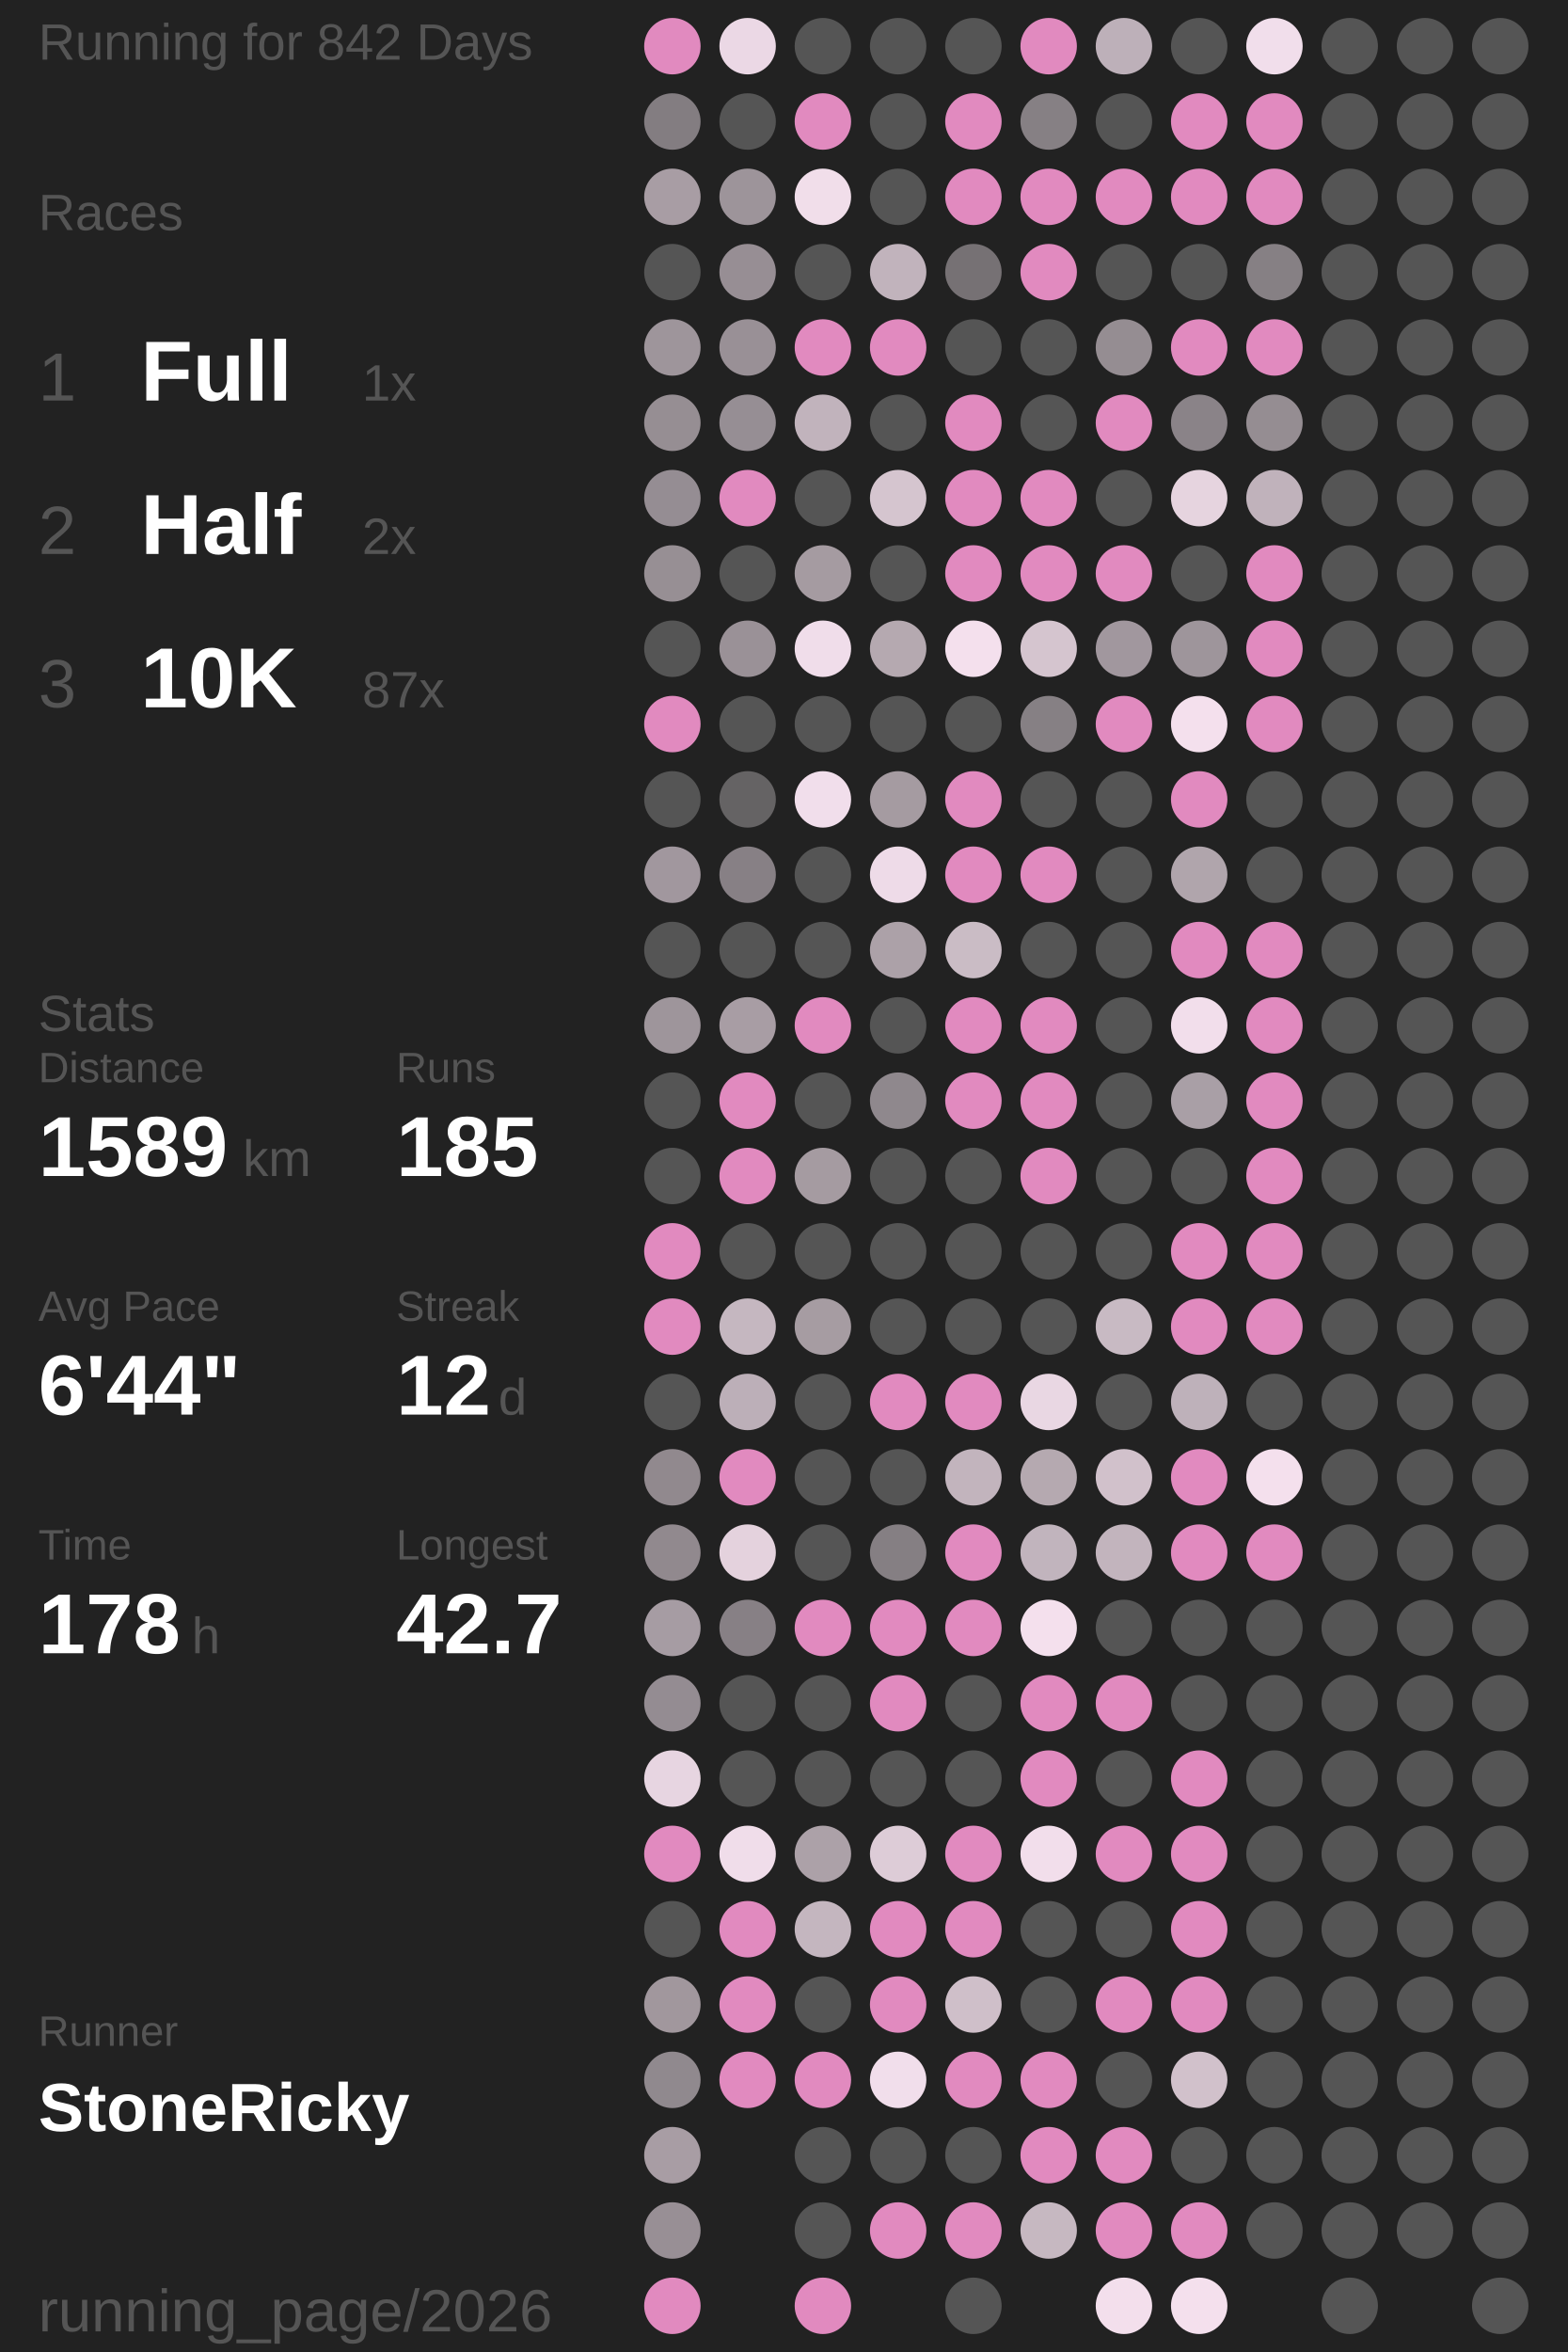
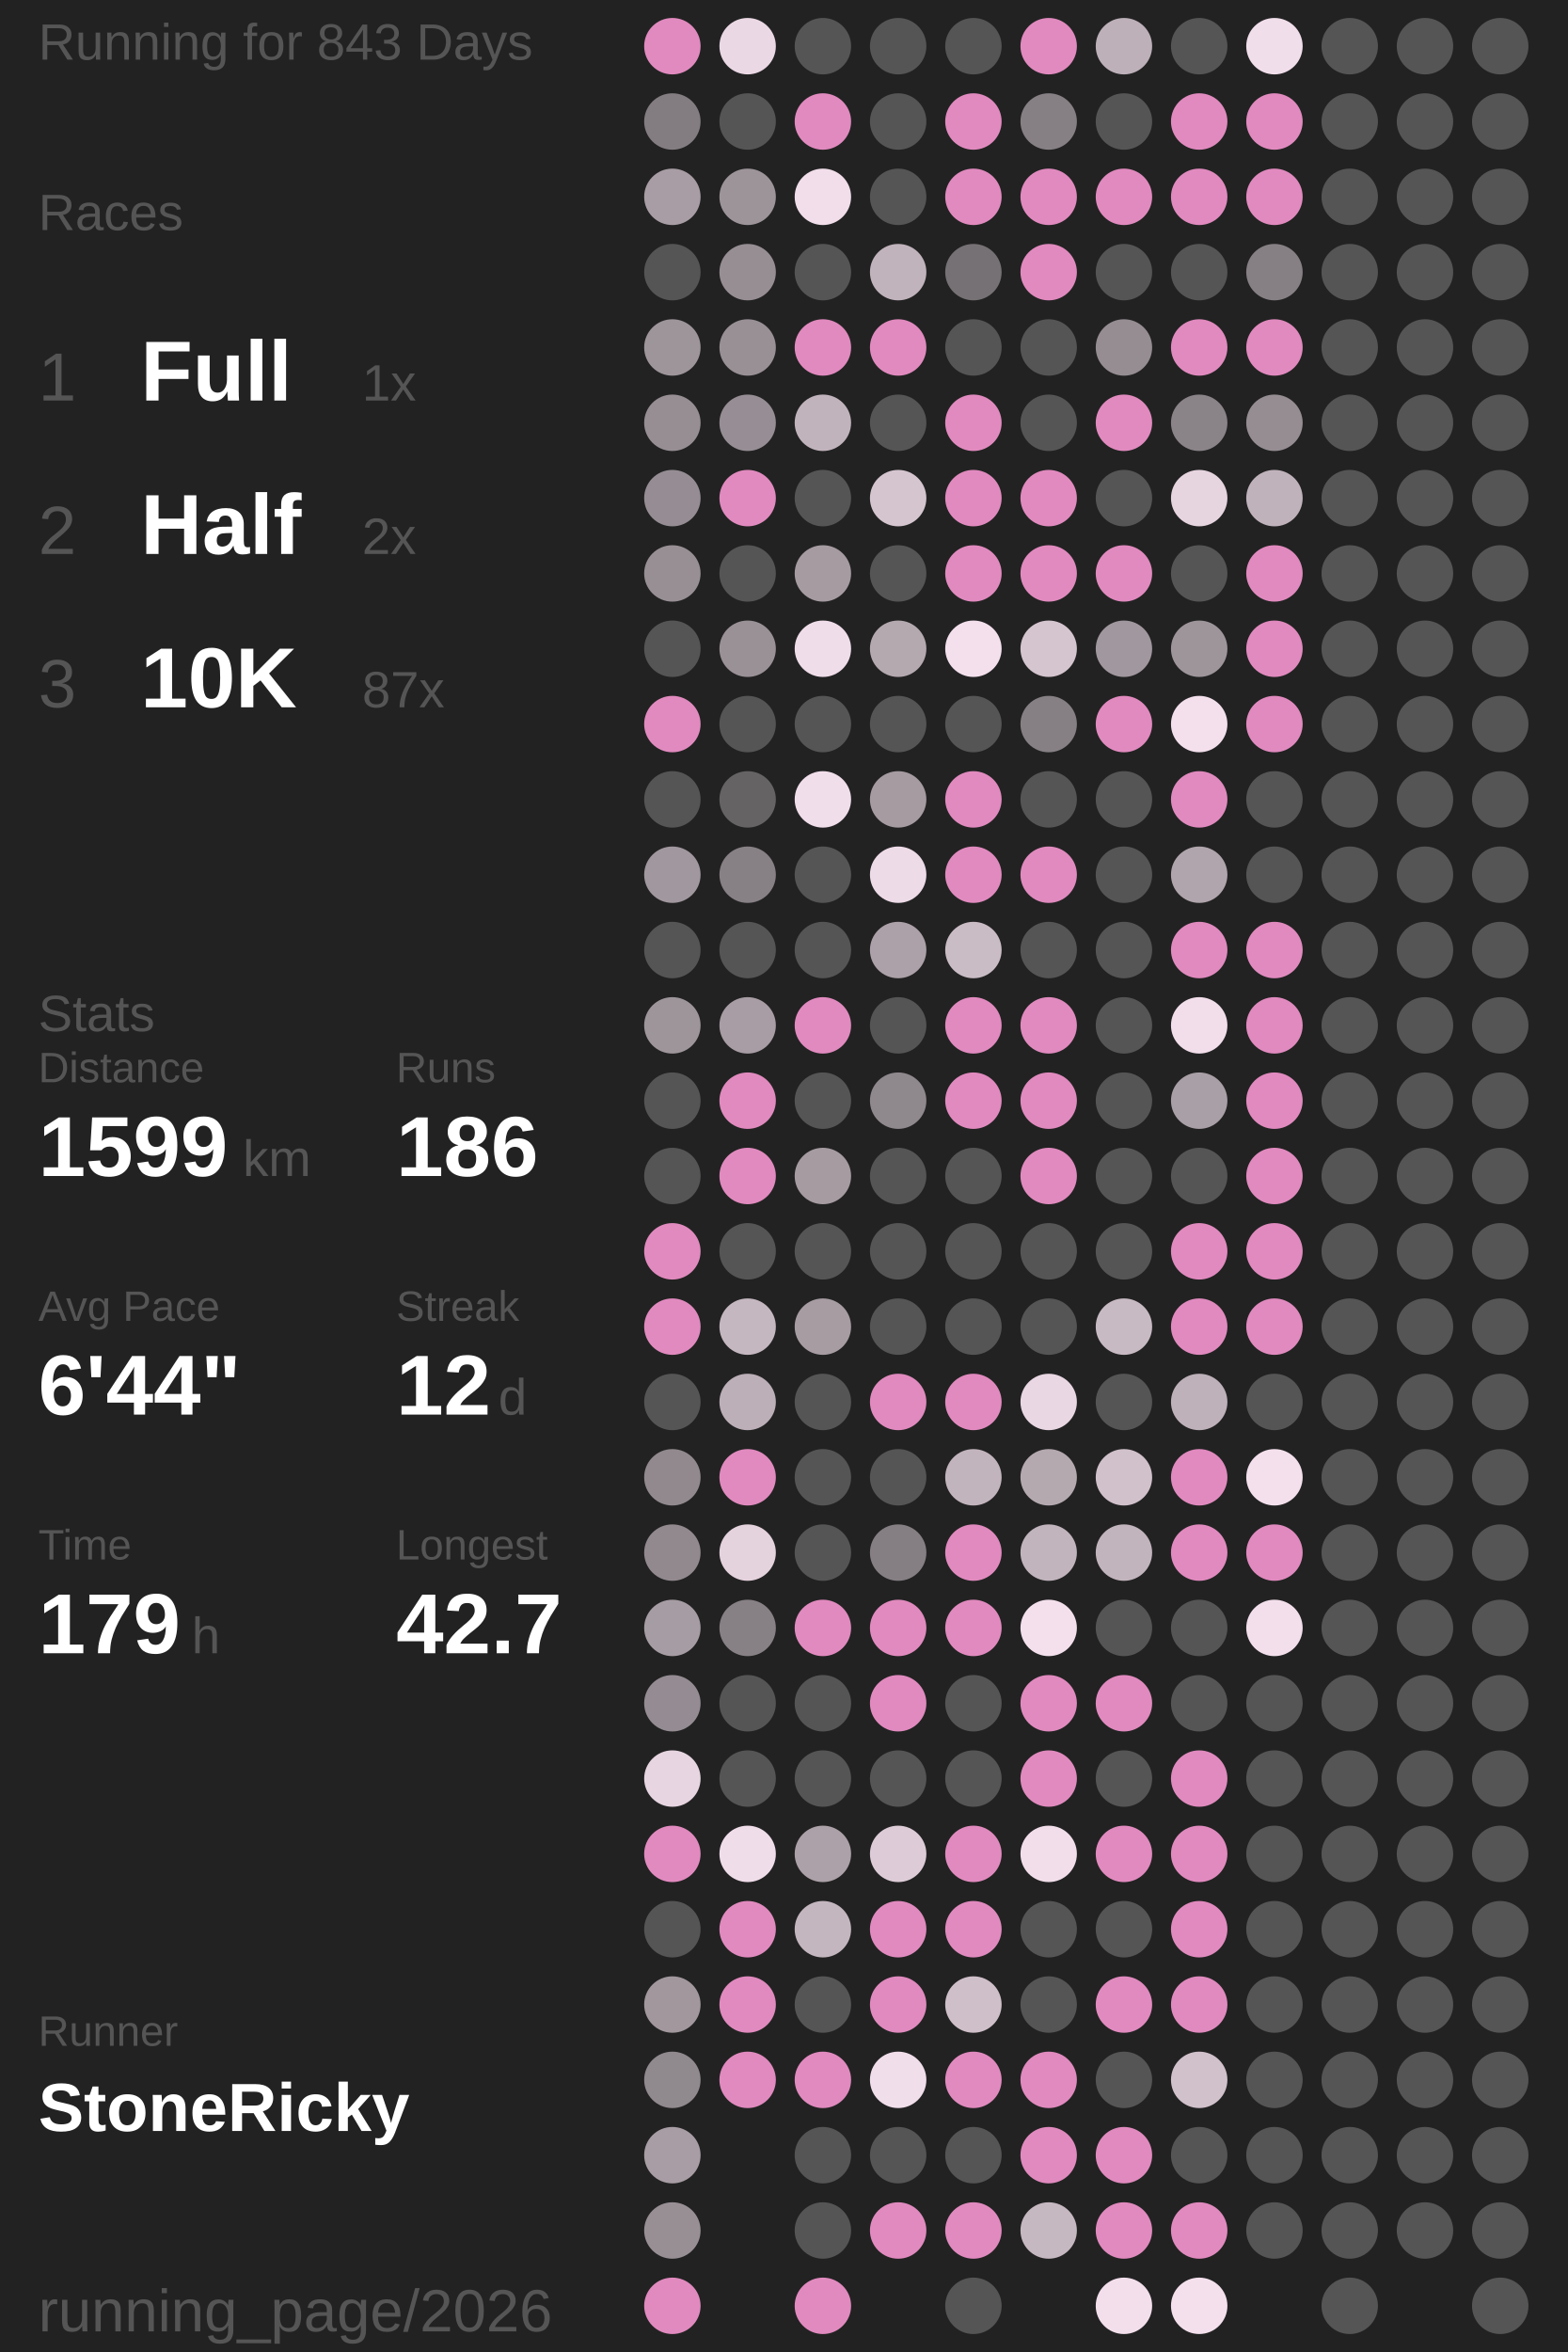
<svg xmlns="http://www.w3.org/2000/svg" baseProfile="full" height="300mm" version="1.1" viewBox="11,12,175,276" width="200mm">
  <defs />
  <rect fill="#222222" height="300" width="200" x="0" y="0" />
-   <text fill="#555555" style="font-size:6px; font-family:Arial;" x="11" y="19">Running for 842 Days</text>
+   <text fill="#555555" style="font-size:6px; font-family:Arial;" x="11" y="19">Running for 843 Days</text>
  <text fill="#555555" style="font-size:6px; font-family:Arial;" x="11" y="39">Races</text>
  <text fill="#555555" style="font-size:8px; font-family:Arial;" x="11" y="59">1</text>
  <text fill="#FFFFFF" style="font-size:10px; font-family:Arial; font-weight:bold;" x="23" y="59">Full</text>
  <text fill="#555555" style="font-size:6px; font-family:Arial;" x="49" y="59">1x</text>
  <text fill="#555555" style="font-size:8px; font-family:Arial;" x="11" y="77">2</text>
  <text fill="#FFFFFF" style="font-size:10px; font-family:Arial; font-weight:bold;" x="23" y="77">Half</text>
  <text fill="#555555" style="font-size:6px; font-family:Arial;" x="49" y="77">2x</text>
  <text fill="#555555" style="font-size:8px; font-family:Arial;" x="11" y="95">3</text>
  <text fill="#FFFFFF" style="font-size:10px; font-family:Arial; font-weight:bold;" x="23" y="95">10K</text>
  <text fill="#555555" style="font-size:6px; font-family:Arial;" x="49" y="95">87x</text>
  <text fill="#555555" style="font-size:6px; font-family:Arial;" x="11" y="133">Stats</text>
  <text fill="#555555" style="font-size:5px; font-family:Arial;" x="11" y="139">Distance</text>
-   <text fill="#FFFFFF" style="font-size:10px; font-family:Arial; font-weight:bold;" x="11" y="150">1589</text>
+   <text fill="#FFFFFF" style="font-size:10px; font-family:Arial; font-weight:bold;" x="11" y="150">1599</text>
  <text fill="#555555" style="font-size:6px; font-family:Arial;" x="35" y="150">km</text>
  <text fill="#555555" style="font-size:5px; font-family:Arial;" x="53" y="139">Runs</text>
-   <text fill="#FFFFFF" style="font-size:10px; font-family:Arial; font-weight:bold;" x="53" y="150">185</text>
+   <text fill="#FFFFFF" style="font-size:10px; font-family:Arial; font-weight:bold;" x="53" y="150">186</text>
  <text fill="#555555" style="font-size:5px; font-family:Arial;" x="11" y="167">Avg Pace</text>
  <text fill="#FFFFFF" style="font-size:10px; font-family:Arial; font-weight:bold;" x="11" y="178">6'44"</text>
  <text fill="#555555" style="font-size:5px; font-family:Arial;" x="53" y="167">Streak</text>
  <text fill="#FFFFFF" style="font-size:10px; font-family:Arial; font-weight:bold;" x="53" y="178">12</text>
  <text fill="#555555" style="font-size:6px; font-family:Arial;" x="65" y="178">d</text>
  <text fill="#555555" style="font-size:5px; font-family:Arial;" x="11" y="195">Time</text>
-   <text fill="#FFFFFF" style="font-size:10px; font-family:Arial; font-weight:bold;" x="11" y="206">178</text>
+   <text fill="#FFFFFF" style="font-size:10px; font-family:Arial; font-weight:bold;" x="11" y="206">179</text>
  <text fill="#555555" style="font-size:6px; font-family:Arial;" x="29" y="206">h</text>
  <text fill="#555555" style="font-size:5px; font-family:Arial;" x="53" y="195">Longest</text>
  <text fill="#FFFFFF" style="font-size:10px; font-family:Arial; font-weight:bold;" x="53" y="206">42.7</text>
  <text fill="#555555" style="font-size:5px; font-family:Arial;" x="11" y="252.065">Runner</text>
  <text fill="#FFFFFF" style="font-size:8px; font-family:Arial; font-weight:bold;" x="11" y="262.065">StoneRicky</text>
  <text fill="#555555" style="font-size:7px; font-family:Arial;" x="11" y="285.581">running_page/2026</text>
  <circle cx="85.417" cy="17.419" fill="#E18ABF" r="3.312" />
  <circle cx="85.417" cy="26.258" fill="#837d81" r="3.312" />
  <circle cx="85.417" cy="35.097" fill="#a89da4" r="3.312" />
  <circle cx="85.417" cy="43.935" fill="#555555" r="3.312" />
  <circle cx="85.417" cy="52.774" fill="#9e959b" r="3.312" />
  <circle cx="85.417" cy="61.613" fill="#968e93" r="3.312" />
  <circle cx="85.417" cy="70.452" fill="#958d93" r="3.312" />
  <circle cx="85.417" cy="79.29" fill="#978f94" r="3.312" />
  <circle cx="85.417" cy="88.129" fill="#555555" r="3.312" />
  <circle cx="85.417" cy="96.968" fill="#E18ABF" r="3.312" />
  <circle cx="85.417" cy="105.806" fill="#555555" r="3.312" />
  <circle cx="85.417" cy="114.645" fill="#a1979e" r="3.312" />
  <circle cx="85.417" cy="123.484" fill="#555555" r="3.312" />
  <circle cx="85.417" cy="132.323" fill="#9e959b" r="3.312" />
  <circle cx="85.417" cy="141.161" fill="#555555" r="3.312" />
  <circle cx="85.417" cy="150" fill="#555555" r="3.312" />
  <circle cx="85.417" cy="158.839" fill="#E18ABF" r="3.312" />
  <circle cx="85.417" cy="167.677" fill="#E18ABF" r="3.312" />
  <circle cx="85.417" cy="176.516" fill="#555555" r="3.312" />
  <circle cx="85.417" cy="185.355" fill="#91898e" r="3.312" />
  <circle cx="85.417" cy="194.194" fill="#91898e" r="3.312" />
  <circle cx="85.417" cy="203.032" fill="#a69ca3" r="3.312" />
  <circle cx="85.417" cy="211.871" fill="#948c92" r="3.312" />
  <circle cx="85.417" cy="220.71" fill="#e7d5e1" r="3.312" />
  <circle cx="85.417" cy="229.548" fill="#E18ABF" r="3.312" />
  <circle cx="85.417" cy="238.387" fill="#555555" r="3.312" />
  <circle cx="85.417" cy="247.226" fill="#a1979d" r="3.312" />
  <circle cx="85.417" cy="256.065" fill="#90898e" r="3.312" />
  <circle cx="85.417" cy="264.903" fill="#a89da4" r="3.312" />
  <circle cx="85.417" cy="273.742" fill="#988f95" r="3.312" />
  <circle cx="85.417" cy="282.581" fill="#E18ABF" r="3.312" />
  <circle cx="94.25" cy="17.419" fill="#ebd8e5" r="3.312" />
  <circle cx="94.25" cy="26.258" fill="#555555" r="3.312" />
  <circle cx="94.25" cy="35.097" fill="#9d949a" r="3.312" />
  <circle cx="94.25" cy="43.935" fill="#978e94" r="3.312" />
  <circle cx="94.25" cy="52.774" fill="#999096" r="3.312" />
  <circle cx="94.25" cy="61.613" fill="#968e94" r="3.312" />
  <circle cx="94.25" cy="70.452" fill="#E18ABF" r="3.312" />
  <circle cx="94.25" cy="79.29" fill="#555555" r="3.312" />
  <circle cx="94.25" cy="88.129" fill="#9a9197" r="3.312" />
  <circle cx="94.25" cy="96.968" fill="#555555" r="3.312" />
  <circle cx="94.25" cy="105.806" fill="#656364" r="3.312" />
  <circle cx="94.25" cy="114.645" fill="#878085" r="3.312" />
  <circle cx="94.25" cy="123.484" fill="#555555" r="3.312" />
  <circle cx="94.25" cy="132.323" fill="#a89da4" r="3.312" />
  <circle cx="94.25" cy="141.161" fill="#E18ABF" r="3.312" />
  <circle cx="94.25" cy="150" fill="#E18ABF" r="3.312" />
  <circle cx="94.25" cy="158.839" fill="#555555" r="3.312" />
  <circle cx="94.25" cy="167.677" fill="#c5b7c0" r="3.312" />
  <circle cx="94.25" cy="176.516" fill="#bcafb8" r="3.312" />
  <circle cx="94.25" cy="185.355" fill="#E18ABF" r="3.312" />
  <circle cx="94.25" cy="194.194" fill="#e4d2dd" r="3.312" />
  <circle cx="94.25" cy="203.032" fill="#878085" r="3.312" />
  <circle cx="94.25" cy="211.871" fill="#555555" r="3.312" />
  <circle cx="94.25" cy="220.71" fill="#555555" r="3.312" />
  <circle cx="94.25" cy="229.548" fill="#f0ddea" r="3.312" />
  <circle cx="94.25" cy="238.387" fill="#E18ABF" r="3.312" />
  <circle cx="94.25" cy="247.226" fill="#E18ABF" r="3.312" />
  <circle cx="94.25" cy="256.065" fill="#E18ABF" r="3.312" />
  <circle cx="103.083" cy="17.419" fill="#555555" r="3.312" />
  <circle cx="103.083" cy="26.258" fill="#E18ABF" r="3.312" />
  <circle cx="103.083" cy="35.097" fill="#f1deea" r="3.312" />
  <circle cx="103.083" cy="43.935" fill="#555555" r="3.312" />
  <circle cx="103.083" cy="52.774" fill="#E18ABF" r="3.312" />
  <circle cx="103.083" cy="61.613" fill="#c1b3bc" r="3.312" />
  <circle cx="103.083" cy="70.452" fill="#555555" r="3.312" />
  <circle cx="103.083" cy="79.29" fill="#a59ba1" r="3.312" />
  <circle cx="103.083" cy="88.129" fill="#f0ddea" r="3.312" />
  <circle cx="103.083" cy="96.968" fill="#555555" r="3.312" />
  <circle cx="103.083" cy="105.806" fill="#f1deeb" r="3.312" />
  <circle cx="103.083" cy="114.645" fill="#555555" r="3.312" />
  <circle cx="103.083" cy="123.484" fill="#555555" r="3.312" />
  <circle cx="103.083" cy="132.323" fill="#E18ABF" r="3.312" />
  <circle cx="103.083" cy="141.161" fill="#555555" r="3.312" />
  <circle cx="103.083" cy="150" fill="#a59ba1" r="3.312" />
  <circle cx="103.083" cy="158.839" fill="#555555" r="3.312" />
  <circle cx="103.083" cy="167.677" fill="#a69ca2" r="3.312" />
  <circle cx="103.083" cy="176.516" fill="#555555" r="3.312" />
  <circle cx="103.083" cy="185.355" fill="#555555" r="3.312" />
  <circle cx="103.083" cy="194.194" fill="#555555" r="3.312" />
  <circle cx="103.083" cy="203.032" fill="#E18ABF" r="3.312" />
  <circle cx="103.083" cy="211.871" fill="#555555" r="3.312" />
  <circle cx="103.083" cy="220.71" fill="#555555" r="3.312" />
  <circle cx="103.083" cy="229.548" fill="#aca1a8" r="3.312" />
  <circle cx="103.083" cy="238.387" fill="#c4b6bf" r="3.312" />
  <circle cx="103.083" cy="247.226" fill="#555555" r="3.312" />
  <circle cx="103.083" cy="256.065" fill="#E18ABF" r="3.312" />
  <circle cx="103.083" cy="264.903" fill="#555555" r="3.312" />
  <circle cx="103.083" cy="273.742" fill="#555555" r="3.312" />
  <circle cx="103.083" cy="282.581" fill="#E18ABF" r="3.312" />
  <circle cx="111.917" cy="17.419" fill="#555555" r="3.312" />
  <circle cx="111.917" cy="26.258" fill="#555555" r="3.312" />
  <circle cx="111.917" cy="35.097" fill="#555555" r="3.312" />
  <circle cx="111.917" cy="43.935" fill="#c1b3bc" r="3.312" />
  <circle cx="111.917" cy="52.774" fill="#E18ABF" r="3.312" />
  <circle cx="111.917" cy="61.613" fill="#555555" r="3.312" />
  <circle cx="111.917" cy="70.452" fill="#d5c5cf" r="3.312" />
  <circle cx="111.917" cy="79.29" fill="#555555" r="3.312" />
  <circle cx="111.917" cy="88.129" fill="#b5a9b0" r="3.312" />
  <circle cx="111.917" cy="96.968" fill="#555555" r="3.312" />
  <circle cx="111.917" cy="105.806" fill="#a59ba1" r="3.312" />
  <circle cx="111.917" cy="114.645" fill="#eedbe8" r="3.312" />
  <circle cx="111.917" cy="123.484" fill="#aca1a8" r="3.312" />
  <circle cx="111.917" cy="132.323" fill="#555555" r="3.312" />
  <circle cx="111.917" cy="141.161" fill="#8f888d" r="3.312" />
  <circle cx="111.917" cy="150" fill="#555555" r="3.312" />
  <circle cx="111.917" cy="158.839" fill="#555555" r="3.312" />
  <circle cx="111.917" cy="167.677" fill="#555555" r="3.312" />
  <circle cx="111.917" cy="176.516" fill="#E18ABF" r="3.312" />
  <circle cx="111.917" cy="185.355" fill="#555555" r="3.312" />
  <circle cx="111.917" cy="194.194" fill="#857f83" r="3.312" />
  <circle cx="111.917" cy="203.032" fill="#E18ABF" r="3.312" />
  <circle cx="111.917" cy="211.871" fill="#E18ABF" r="3.312" />
  <circle cx="111.917" cy="220.71" fill="#555555" r="3.312" />
  <circle cx="111.917" cy="229.548" fill="#ddccd7" r="3.312" />
  <circle cx="111.917" cy="238.387" fill="#E18ABF" r="3.312" />
  <circle cx="111.917" cy="247.226" fill="#E18ABF" r="3.312" />
  <circle cx="111.917" cy="256.065" fill="#f1deeb" r="3.312" />
  <circle cx="111.917" cy="264.903" fill="#555555" r="3.312" />
  <circle cx="111.917" cy="273.742" fill="#E18ABF" r="3.312" />
  <circle cx="120.75" cy="17.419" fill="#555555" r="3.312" />
  <circle cx="120.75" cy="26.258" fill="#E18ABF" r="3.312" />
  <circle cx="120.75" cy="35.097" fill="#E18ABF" r="3.312" />
  <circle cx="120.75" cy="43.935" fill="#767174" r="3.312" />
  <circle cx="120.75" cy="52.774" fill="#555555" r="3.312" />
  <circle cx="120.75" cy="61.613" fill="#E18ABF" r="3.312" />
  <circle cx="120.75" cy="70.452" fill="#E18ABF" r="3.312" />
  <circle cx="120.75" cy="79.29" fill="#E18ABF" r="3.312" />
  <circle cx="120.75" cy="88.129" fill="#f4e0ed" r="3.312" />
  <circle cx="120.75" cy="96.968" fill="#555555" r="3.312" />
  <circle cx="120.75" cy="105.806" fill="#E18ABF" r="3.312" />
  <circle cx="120.75" cy="114.645" fill="#E18ABF" r="3.312" />
  <circle cx="120.75" cy="123.484" fill="#cabcc5" r="3.312" />
  <circle cx="120.75" cy="132.323" fill="#E18ABF" r="3.312" />
  <circle cx="120.75" cy="141.161" fill="#E18ABF" r="3.312" />
  <circle cx="120.75" cy="150" fill="#555555" r="3.312" />
  <circle cx="120.75" cy="158.839" fill="#555555" r="3.312" />
  <circle cx="120.75" cy="167.677" fill="#555555" r="3.312" />
  <circle cx="120.75" cy="176.516" fill="#E18ABF" r="3.312" />
  <circle cx="120.75" cy="185.355" fill="#c2b4bd" r="3.312" />
  <circle cx="120.75" cy="194.194" fill="#E18ABF" r="3.312" />
  <circle cx="120.75" cy="203.032" fill="#E18ABF" r="3.312" />
  <circle cx="120.75" cy="211.871" fill="#555555" r="3.312" />
  <circle cx="120.75" cy="220.71" fill="#555555" r="3.312" />
  <circle cx="120.75" cy="229.548" fill="#E18ABF" r="3.312" />
  <circle cx="120.75" cy="238.387" fill="#E18ABF" r="3.312" />
  <circle cx="120.75" cy="247.226" fill="#cfbfc9" r="3.312" />
  <circle cx="120.75" cy="256.065" fill="#E18ABF" r="3.312" />
  <circle cx="120.75" cy="264.903" fill="#555555" r="3.312" />
  <circle cx="120.75" cy="273.742" fill="#E18ABF" r="3.312" />
  <circle cx="120.75" cy="282.581" fill="#555555" r="3.312" />
  <circle cx="129.583" cy="17.419" fill="#E18ABF" r="3.312" />
  <circle cx="129.583" cy="26.258" fill="#868084" r="3.312" />
  <circle cx="129.583" cy="35.097" fill="#E18ABF" r="3.312" />
  <circle cx="129.583" cy="43.935" fill="#E18ABF" r="3.312" />
  <circle cx="129.583" cy="52.774" fill="#555555" r="3.312" />
  <circle cx="129.583" cy="61.613" fill="#555555" r="3.312" />
  <circle cx="129.583" cy="70.452" fill="#E18ABF" r="3.312" />
  <circle cx="129.583" cy="79.29" fill="#E18ABF" r="3.312" />
  <circle cx="129.583" cy="88.129" fill="#d5c5cf" r="3.312" />
  <circle cx="129.583" cy="96.968" fill="#868084" r="3.312" />
  <circle cx="129.583" cy="105.806" fill="#555555" r="3.312" />
  <circle cx="129.583" cy="114.645" fill="#E18ABF" r="3.312" />
  <circle cx="129.583" cy="123.484" fill="#555555" r="3.312" />
  <circle cx="129.583" cy="132.323" fill="#E18ABF" r="3.312" />
  <circle cx="129.583" cy="141.161" fill="#E18ABF" r="3.312" />
  <circle cx="129.583" cy="150" fill="#E18ABF" r="3.312" />
  <circle cx="129.583" cy="158.839" fill="#555555" r="3.312" />
  <circle cx="129.583" cy="167.677" fill="#555555" r="3.312" />
  <circle cx="129.583" cy="176.516" fill="#e9d7e3" r="3.312" />
  <circle cx="129.583" cy="185.355" fill="#b5a9b0" r="3.312" />
  <circle cx="129.583" cy="194.194" fill="#c1b4bd" r="3.312" />
  <circle cx="129.583" cy="203.032" fill="#f4e0ed" r="3.312" />
  <circle cx="129.583" cy="211.871" fill="#E18ABF" r="3.312" />
  <circle cx="129.583" cy="220.71" fill="#E18ABF" r="3.312" />
  <circle cx="129.583" cy="229.548" fill="#f2deeb" r="3.312" />
  <circle cx="129.583" cy="238.387" fill="#555555" r="3.312" />
  <circle cx="129.583" cy="247.226" fill="#555555" r="3.312" />
  <circle cx="129.583" cy="256.065" fill="#E18ABF" r="3.312" />
  <circle cx="129.583" cy="264.903" fill="#E18ABF" r="3.312" />
  <circle cx="129.583" cy="273.742" fill="#c6b8c1" r="3.312" />
  <circle cx="138.417" cy="17.419" fill="#bdb0b9" r="3.312" />
  <circle cx="138.417" cy="26.258" fill="#555555" r="3.312" />
  <circle cx="138.417" cy="35.097" fill="#E18ABF" r="3.312" />
  <circle cx="138.417" cy="43.935" fill="#555555" r="3.312" />
  <circle cx="138.417" cy="52.774" fill="#958d92" r="3.312" />
  <circle cx="138.417" cy="61.613" fill="#E18ABF" r="3.312" />
  <circle cx="138.417" cy="70.452" fill="#555555" r="3.312" />
  <circle cx="138.417" cy="79.29" fill="#E18ABF" r="3.312" />
  <circle cx="138.417" cy="88.129" fill="#a1979e" r="3.312" />
  <circle cx="138.417" cy="96.968" fill="#E18ABF" r="3.312" />
  <circle cx="138.417" cy="105.806" fill="#555555" r="3.312" />
  <circle cx="138.417" cy="114.645" fill="#555555" r="3.312" />
  <circle cx="138.417" cy="123.484" fill="#555555" r="3.312" />
  <circle cx="138.417" cy="132.323" fill="#555555" r="3.312" />
  <circle cx="138.417" cy="141.161" fill="#555555" r="3.312" />
  <circle cx="138.417" cy="150" fill="#555555" r="3.312" />
  <circle cx="138.417" cy="158.839" fill="#555555" r="3.312" />
  <circle cx="138.417" cy="167.677" fill="#c8bac3" r="3.312" />
  <circle cx="138.417" cy="176.516" fill="#555555" r="3.312" />
  <circle cx="138.417" cy="185.355" fill="#d1c1cb" r="3.312" />
  <circle cx="138.417" cy="194.194" fill="#c2b4bd" r="3.312" />
  <circle cx="138.417" cy="203.032" fill="#555555" r="3.312" />
  <circle cx="138.417" cy="211.871" fill="#E18ABF" r="3.312" />
  <circle cx="138.417" cy="220.71" fill="#555555" r="3.312" />
  <circle cx="138.417" cy="229.548" fill="#E18ABF" r="3.312" />
  <circle cx="138.417" cy="238.387" fill="#555555" r="3.312" />
  <circle cx="138.417" cy="247.226" fill="#E18ABF" r="3.312" />
  <circle cx="138.417" cy="256.065" fill="#555555" r="3.312" />
  <circle cx="138.417" cy="264.903" fill="#E18ABF" r="3.312" />
  <circle cx="138.417" cy="273.742" fill="#E18ABF" r="3.312" />
  <circle cx="138.417" cy="282.581" fill="#f3dfec" r="3.312" />
  <circle cx="147.25" cy="17.419" fill="#555555" r="3.312" />
  <circle cx="147.25" cy="26.258" fill="#E18ABF" r="3.312" />
  <circle cx="147.25" cy="35.097" fill="#E18ABF" r="3.312" />
  <circle cx="147.25" cy="43.935" fill="#555555" r="3.312" />
  <circle cx="147.25" cy="52.774" fill="#E18ABF" r="3.312" />
  <circle cx="147.25" cy="61.613" fill="#8a8388" r="3.312" />
  <circle cx="147.25" cy="70.452" fill="#e6d4df" r="3.312" />
  <circle cx="147.25" cy="79.29" fill="#555555" r="3.312" />
  <circle cx="147.25" cy="88.129" fill="#9e959b" r="3.312" />
  <circle cx="147.25" cy="96.968" fill="#f4e0ed" r="3.312" />
  <circle cx="147.25" cy="105.806" fill="#E18ABF" r="3.312" />
  <circle cx="147.25" cy="114.645" fill="#b0a5ac" r="3.312" />
  <circle cx="147.25" cy="123.484" fill="#E18ABF" r="3.312" />
  <circle cx="147.25" cy="132.323" fill="#f2deeb" r="3.312" />
  <circle cx="147.25" cy="141.161" fill="#a99fa6" r="3.312" />
  <circle cx="147.25" cy="150" fill="#555555" r="3.312" />
  <circle cx="147.25" cy="158.839" fill="#E18ABF" r="3.312" />
  <circle cx="147.25" cy="167.677" fill="#E18ABF" r="3.312" />
  <circle cx="147.25" cy="176.516" fill="#beb1ba" r="3.312" />
  <circle cx="147.25" cy="185.355" fill="#E18ABF" r="3.312" />
  <circle cx="147.25" cy="194.194" fill="#E18ABF" r="3.312" />
  <circle cx="147.25" cy="203.032" fill="#555555" r="3.312" />
  <circle cx="147.25" cy="211.871" fill="#555555" r="3.312" />
  <circle cx="147.25" cy="220.71" fill="#E18ABF" r="3.312" />
  <circle cx="147.25" cy="229.548" fill="#E18ABF" r="3.312" />
  <circle cx="147.25" cy="238.387" fill="#E18ABF" r="3.312" />
  <circle cx="147.25" cy="247.226" fill="#E18ABF" r="3.312" />
  <circle cx="147.25" cy="256.065" fill="#d1c1cb" r="3.312" />
  <circle cx="147.25" cy="264.903" fill="#555555" r="3.312" />
  <circle cx="147.25" cy="273.742" fill="#E18ABF" r="3.312" />
  <circle cx="147.25" cy="282.581" fill="#f4e0ed" r="3.312" />
  <circle cx="156.083" cy="17.419" fill="#f1deeb" r="3.312" />
  <circle cx="156.083" cy="26.258" fill="#E18ABF" r="3.312" />
  <circle cx="156.083" cy="35.097" fill="#E18ABF" r="3.312" />
  <circle cx="156.083" cy="43.935" fill="#868084" r="3.312" />
  <circle cx="156.083" cy="52.774" fill="#E18ABF" r="3.312" />
  <circle cx="156.083" cy="61.613" fill="#958d92" r="3.312" />
  <circle cx="156.083" cy="70.452" fill="#c0b2bb" r="3.312" />
  <circle cx="156.083" cy="79.29" fill="#E18ABF" r="3.312" />
  <circle cx="156.083" cy="88.129" fill="#E18ABF" r="3.312" />
  <circle cx="156.083" cy="96.968" fill="#E18ABF" r="3.312" />
  <circle cx="156.083" cy="105.806" fill="#555555" r="3.312" />
  <circle cx="156.083" cy="114.645" fill="#555555" r="3.312" />
  <circle cx="156.083" cy="123.484" fill="#E18ABF" r="3.312" />
  <circle cx="156.083" cy="132.323" fill="#E18ABF" r="3.312" />
  <circle cx="156.083" cy="141.161" fill="#E18ABF" r="3.312" />
  <circle cx="156.083" cy="150" fill="#E18ABF" r="3.312" />
  <circle cx="156.083" cy="158.839" fill="#E18ABF" r="3.312" />
  <circle cx="156.083" cy="167.677" fill="#E18ABF" r="3.312" />
  <circle cx="156.083" cy="176.516" fill="#555555" r="3.312" />
  <circle cx="156.083" cy="185.355" fill="#f4e0ed" r="3.312" />
  <circle cx="156.083" cy="194.194" fill="#E18ABF" r="3.312" />
-   <circle cx="156.083" cy="203.032" fill="#555555" r="3.312" />
+   <circle cx="156.083" cy="203.032" fill="#f3dfec" r="3.312" />
  <circle cx="156.083" cy="211.871" fill="#555555" r="3.312" />
  <circle cx="156.083" cy="220.71" fill="#555555" r="3.312" />
  <circle cx="156.083" cy="229.548" fill="#555555" r="3.312" />
  <circle cx="156.083" cy="238.387" fill="#555555" r="3.312" />
  <circle cx="156.083" cy="247.226" fill="#555555" r="3.312" />
  <circle cx="156.083" cy="256.065" fill="#555555" r="3.312" />
  <circle cx="156.083" cy="264.903" fill="#555555" r="3.312" />
  <circle cx="156.083" cy="273.742" fill="#555555" r="3.312" />
  <circle cx="164.917" cy="17.419" fill="#555555" r="3.312" />
  <circle cx="164.917" cy="26.258" fill="#555555" r="3.312" />
  <circle cx="164.917" cy="35.097" fill="#555555" r="3.312" />
  <circle cx="164.917" cy="43.935" fill="#555555" r="3.312" />
  <circle cx="164.917" cy="52.774" fill="#555555" r="3.312" />
  <circle cx="164.917" cy="61.613" fill="#555555" r="3.312" />
  <circle cx="164.917" cy="70.452" fill="#555555" r="3.312" />
  <circle cx="164.917" cy="79.29" fill="#555555" r="3.312" />
  <circle cx="164.917" cy="88.129" fill="#555555" r="3.312" />
  <circle cx="164.917" cy="96.968" fill="#555555" r="3.312" />
  <circle cx="164.917" cy="105.806" fill="#555555" r="3.312" />
  <circle cx="164.917" cy="114.645" fill="#555555" r="3.312" />
  <circle cx="164.917" cy="123.484" fill="#555555" r="3.312" />
  <circle cx="164.917" cy="132.323" fill="#555555" r="3.312" />
  <circle cx="164.917" cy="141.161" fill="#555555" r="3.312" />
  <circle cx="164.917" cy="150" fill="#555555" r="3.312" />
  <circle cx="164.917" cy="158.839" fill="#555555" r="3.312" />
  <circle cx="164.917" cy="167.677" fill="#555555" r="3.312" />
  <circle cx="164.917" cy="176.516" fill="#555555" r="3.312" />
  <circle cx="164.917" cy="185.355" fill="#555555" r="3.312" />
  <circle cx="164.917" cy="194.194" fill="#555555" r="3.312" />
  <circle cx="164.917" cy="203.032" fill="#555555" r="3.312" />
  <circle cx="164.917" cy="211.871" fill="#555555" r="3.312" />
  <circle cx="164.917" cy="220.71" fill="#555555" r="3.312" />
  <circle cx="164.917" cy="229.548" fill="#555555" r="3.312" />
  <circle cx="164.917" cy="238.387" fill="#555555" r="3.312" />
  <circle cx="164.917" cy="247.226" fill="#555555" r="3.312" />
  <circle cx="164.917" cy="256.065" fill="#555555" r="3.312" />
  <circle cx="164.917" cy="264.903" fill="#555555" r="3.312" />
  <circle cx="164.917" cy="273.742" fill="#555555" r="3.312" />
  <circle cx="164.917" cy="282.581" fill="#555555" r="3.312" />
  <circle cx="173.75" cy="17.419" fill="#555555" r="3.312" />
  <circle cx="173.75" cy="26.258" fill="#555555" r="3.312" />
  <circle cx="173.75" cy="35.097" fill="#555555" r="3.312" />
  <circle cx="173.75" cy="43.935" fill="#555555" r="3.312" />
  <circle cx="173.75" cy="52.774" fill="#555555" r="3.312" />
  <circle cx="173.75" cy="61.613" fill="#555555" r="3.312" />
  <circle cx="173.75" cy="70.452" fill="#555555" r="3.312" />
  <circle cx="173.75" cy="79.29" fill="#555555" r="3.312" />
  <circle cx="173.75" cy="88.129" fill="#555555" r="3.312" />
  <circle cx="173.75" cy="96.968" fill="#555555" r="3.312" />
  <circle cx="173.75" cy="105.806" fill="#555555" r="3.312" />
  <circle cx="173.75" cy="114.645" fill="#555555" r="3.312" />
  <circle cx="173.75" cy="123.484" fill="#555555" r="3.312" />
  <circle cx="173.75" cy="132.323" fill="#555555" r="3.312" />
  <circle cx="173.75" cy="141.161" fill="#555555" r="3.312" />
  <circle cx="173.75" cy="150" fill="#555555" r="3.312" />
  <circle cx="173.75" cy="158.839" fill="#555555" r="3.312" />
  <circle cx="173.75" cy="167.677" fill="#555555" r="3.312" />
  <circle cx="173.75" cy="176.516" fill="#555555" r="3.312" />
  <circle cx="173.75" cy="185.355" fill="#555555" r="3.312" />
  <circle cx="173.75" cy="194.194" fill="#555555" r="3.312" />
  <circle cx="173.75" cy="203.032" fill="#555555" r="3.312" />
  <circle cx="173.75" cy="211.871" fill="#555555" r="3.312" />
  <circle cx="173.75" cy="220.71" fill="#555555" r="3.312" />
  <circle cx="173.75" cy="229.548" fill="#555555" r="3.312" />
  <circle cx="173.75" cy="238.387" fill="#555555" r="3.312" />
  <circle cx="173.75" cy="247.226" fill="#555555" r="3.312" />
  <circle cx="173.75" cy="256.065" fill="#555555" r="3.312" />
  <circle cx="173.75" cy="264.903" fill="#555555" r="3.312" />
  <circle cx="173.75" cy="273.742" fill="#555555" r="3.312" />
  <circle cx="182.583" cy="17.419" fill="#555555" r="3.312" />
  <circle cx="182.583" cy="26.258" fill="#555555" r="3.312" />
  <circle cx="182.583" cy="35.097" fill="#555555" r="3.312" />
  <circle cx="182.583" cy="43.935" fill="#555555" r="3.312" />
  <circle cx="182.583" cy="52.774" fill="#555555" r="3.312" />
  <circle cx="182.583" cy="61.613" fill="#555555" r="3.312" />
  <circle cx="182.583" cy="70.452" fill="#555555" r="3.312" />
  <circle cx="182.583" cy="79.29" fill="#555555" r="3.312" />
  <circle cx="182.583" cy="88.129" fill="#555555" r="3.312" />
  <circle cx="182.583" cy="96.968" fill="#555555" r="3.312" />
  <circle cx="182.583" cy="105.806" fill="#555555" r="3.312" />
  <circle cx="182.583" cy="114.645" fill="#555555" r="3.312" />
  <circle cx="182.583" cy="123.484" fill="#555555" r="3.312" />
  <circle cx="182.583" cy="132.323" fill="#555555" r="3.312" />
  <circle cx="182.583" cy="141.161" fill="#555555" r="3.312" />
  <circle cx="182.583" cy="150" fill="#555555" r="3.312" />
  <circle cx="182.583" cy="158.839" fill="#555555" r="3.312" />
  <circle cx="182.583" cy="167.677" fill="#555555" r="3.312" />
  <circle cx="182.583" cy="176.516" fill="#555555" r="3.312" />
  <circle cx="182.583" cy="185.355" fill="#555555" r="3.312" />
  <circle cx="182.583" cy="194.194" fill="#555555" r="3.312" />
  <circle cx="182.583" cy="203.032" fill="#555555" r="3.312" />
  <circle cx="182.583" cy="211.871" fill="#555555" r="3.312" />
  <circle cx="182.583" cy="220.71" fill="#555555" r="3.312" />
  <circle cx="182.583" cy="229.548" fill="#555555" r="3.312" />
  <circle cx="182.583" cy="238.387" fill="#555555" r="3.312" />
  <circle cx="182.583" cy="247.226" fill="#555555" r="3.312" />
  <circle cx="182.583" cy="256.065" fill="#555555" r="3.312" />
  <circle cx="182.583" cy="264.903" fill="#555555" r="3.312" />
  <circle cx="182.583" cy="273.742" fill="#555555" r="3.312" />
  <circle cx="182.583" cy="282.581" fill="#555555" r="3.312" />
</svg>
